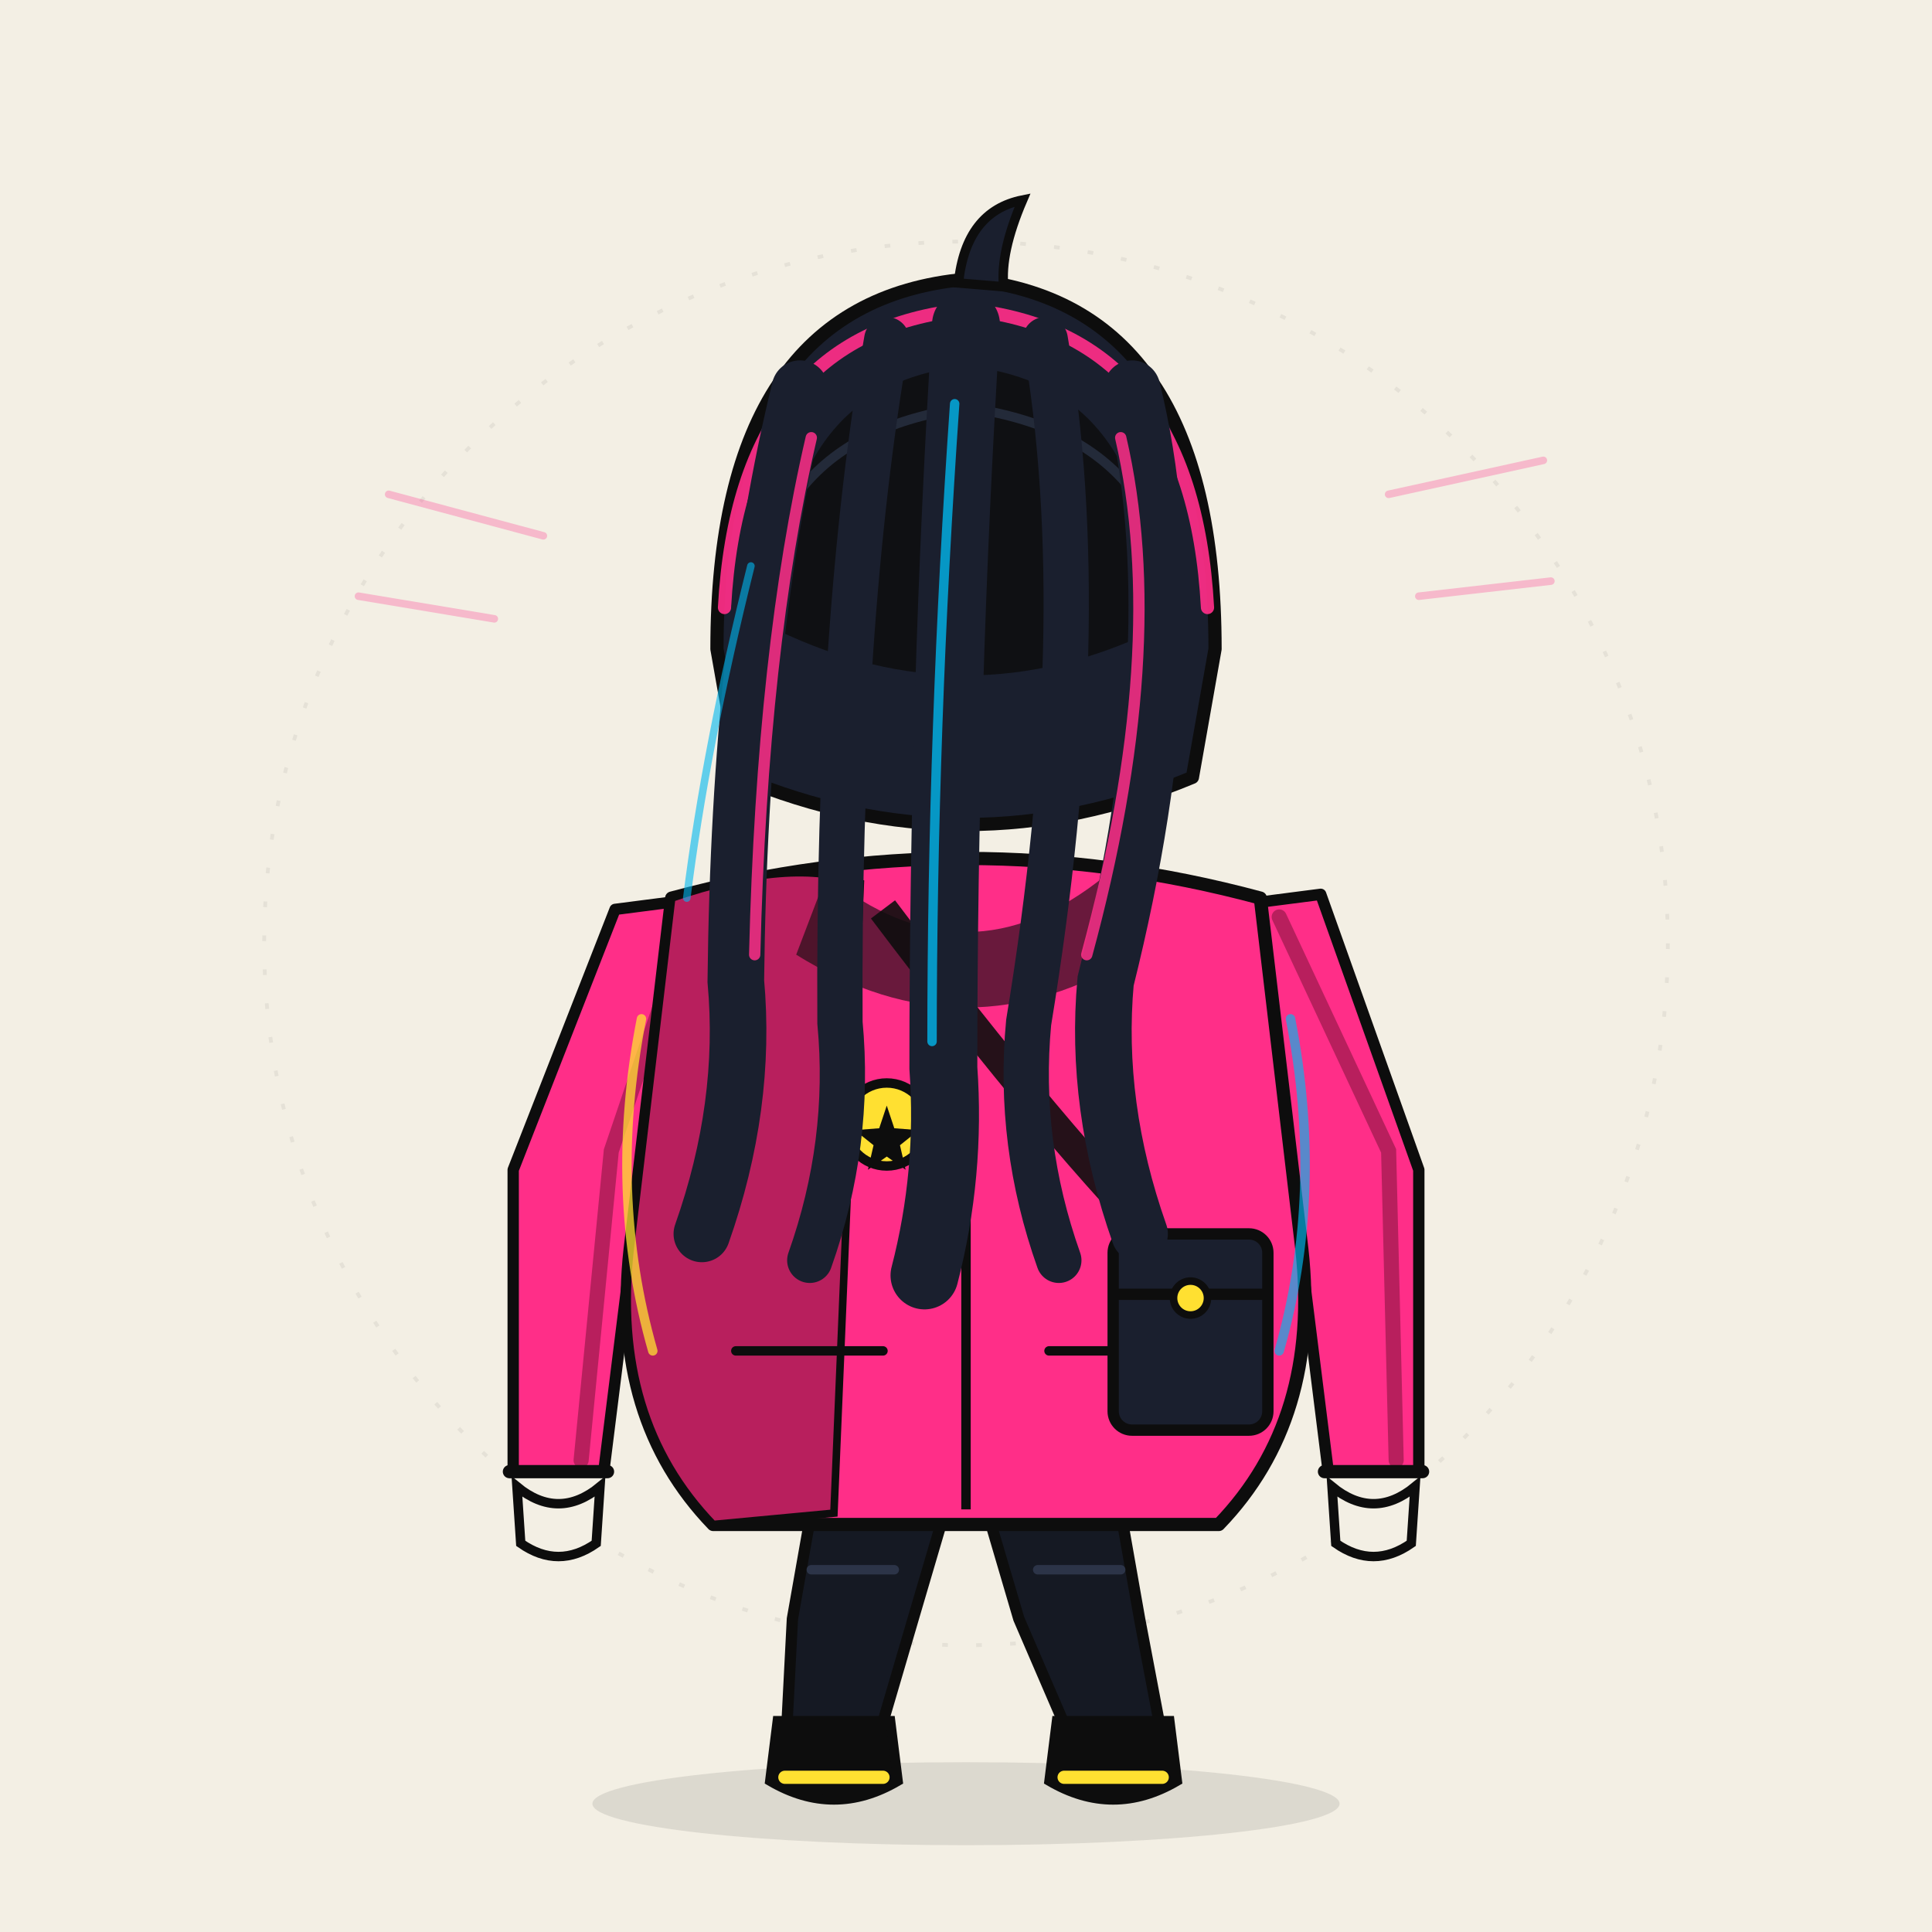
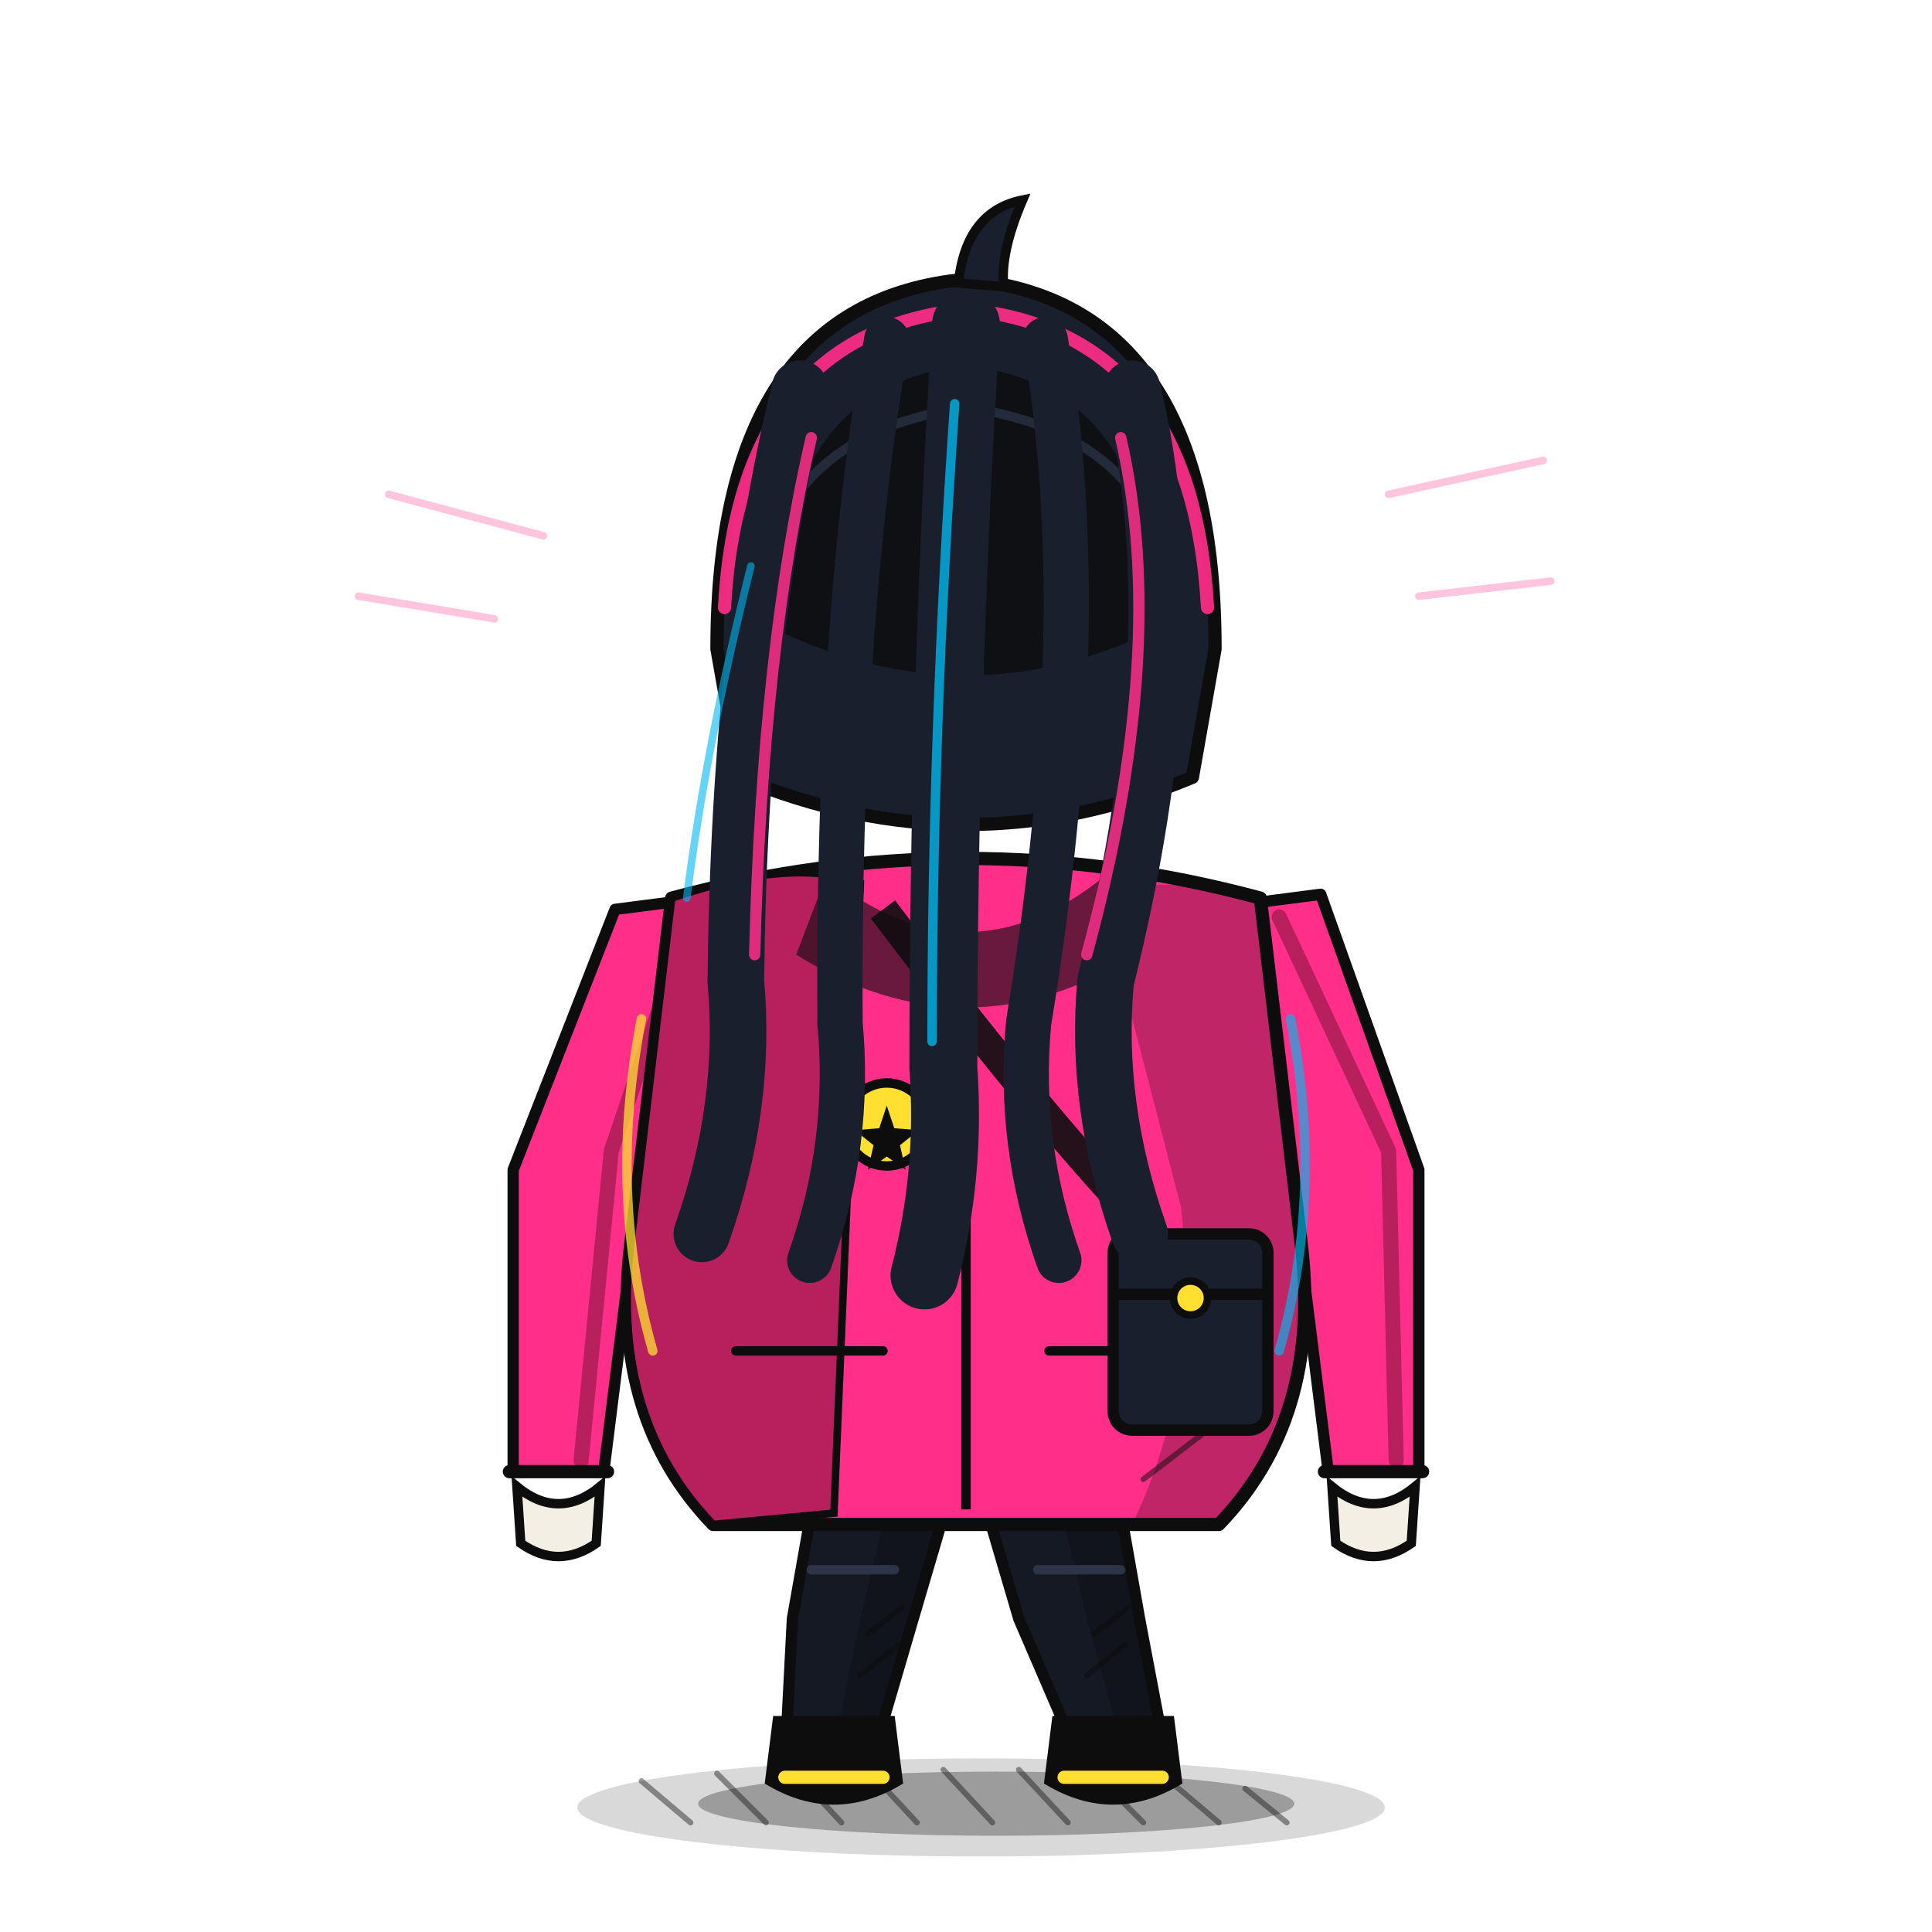
<svg xmlns="http://www.w3.org/2000/svg" viewBox="0 0 1024 1024" width="1024" height="1024" role="img" aria-label="crew-01 hair frame 3 - settle right">
-   <rect width="1024" height="1024" fill="#f3efe4" />
-   <circle cx="512" cy="500" r="372" fill="none" stroke="#0d0d0d" stroke-opacity="0.06" stroke-width="2" stroke-dasharray="3 15" />
  <path d="M 206 262 L 288 284 M 190 316 L 262 328 M 736 262 L 818 244 M 752 316 L 822 308" stroke="#ff2e88" stroke-width="4" stroke-linecap="round" opacity="0.28" />
-   <ellipse cx="512" cy="956" rx="198" ry="22" fill="#0d0d0d" opacity="0.1" />
+   <g data-layer="cel-shadow">
+     <ellipse cx="520" cy="958" rx="214" ry="26" fill="#0d0d0d" opacity="0.16" />
+     <ellipse cx="528" cy="956" rx="158" ry="17" fill="#0d0d0d" opacity="0.3" />
+   </g>
+   <g data-layer="graphite-shadow" fill="none" stroke="#0d0d0d" stroke-opacity="0.42" stroke-width="3" stroke-linecap="round">
+     <path d="M 340 944 l 26 22 M 380 940 l 26 26 M 420 938 l 26 28 M 460 938 l 26 28 M 500 938 l 26 28 M 540 938 l 26 28 M 580 940 l 26 26 M 620 944 l 26 22 M 660 948 l 22 18" />
+   </g>
  <g>
    <path d="M 432 790 L 504 790 L 484 858 L 467 916 L 417 916 L 420 858 Z" fill="#151923" stroke="#0d0d0d" stroke-width="6" stroke-linejoin="round" />
+     <path d="M 472 790 L 504 790 L 484 858 L 467 916 L 444 916 L 456 858 Z" fill="#0d0d0d" opacity="0.34" />
    <path d="M 430 832 l 44 0" stroke="#2c3448" stroke-width="5" stroke-linecap="round" />
+     <path d="M 460 866 l 18 -14 M 456 888 l 20 -16" stroke="#0d0d0d" stroke-opacity="0.55" stroke-width="3" stroke-linecap="round" fill="none" />
    <path d="M 412 912 L 472 912 L 476 944 Q 442 964 408 944 Z" fill="#0d0d0d" stroke="#0d0d0d" stroke-width="5" />
    <path d="M 416 942 h 52" stroke="#ffe031" stroke-width="7" stroke-linecap="round" />
  </g>
  <g>
    <path d="M 520 790 L 592 790 L 604 858 L 615 916 L 565 916 L 540 858 Z" fill="#151923" stroke="#0d0d0d" stroke-width="6" stroke-linejoin="round" />
+     <path d="M 560 790 L 592 790 L 604 858 L 615 916 L 592 916 L 576 858 Z" fill="#0d0d0d" opacity="0.34" />
    <path d="M 550 832 l 44 0" stroke="#2c3448" stroke-width="5" stroke-linecap="round" />
+     <path d="M 580 866 l 18 -14 M 576 888 l 20 -16" stroke="#0d0d0d" stroke-opacity="0.55" stroke-width="3" stroke-linecap="round" fill="none" />
    <path d="M 560 912 L 620 912 L 624 944 Q 590 964 556 944 Z" fill="#0d0d0d" stroke="#0d0d0d" stroke-width="5" />
    <path d="M 564 942 h 52" stroke="#ffe031" stroke-width="7" stroke-linecap="round" />
  </g>
  <g>
    <path d="M 326 482 L 388 474 L 340 620 L 320 780 L 272 780 L 272 620 Z" fill="#ff2e88" stroke="#0d0d0d" stroke-width="6" stroke-linejoin="round" />
    <path d="M 366 486 L 324 610 L 308 774" fill="none" stroke="#b81f5d" stroke-width="8" stroke-linecap="round" />
    <path d="M 270 780 L 322 780" stroke="#0d0d0d" stroke-width="7" stroke-linecap="round" />
    <path d="M 274 788 q 22 18 44 0 l -2 30 q -20 14 -40 0 z" fill="#f3efe4" stroke="#0d0d0d" stroke-width="5" />
  </g>
  <g>
    <path d="M 638 482 L 700 474 L 752 620 L 752 780 L 704 780 L 684 620 Z" fill="#ff2e88" stroke="#0d0d0d" stroke-width="6" stroke-linejoin="round" />
    <path d="M 678 486 L 736 610 L 740 774" fill="none" stroke="#b81f5d" stroke-width="8" stroke-linecap="round" />
    <path d="M 702 780 L 754 780" stroke="#0d0d0d" stroke-width="7" stroke-linecap="round" />
    <path d="M 706 788 q 22 18 44 0 l -2 30 q -20 14 -40 0 z" fill="#f3efe4" stroke="#0d0d0d" stroke-width="5" />
  </g>
  <g>
    <path d="M 356 476 Q 512 434 668 476 L 690 662 Q 700 752 646 808 L 378 808 Q 324 752 334 662 Z" fill="#ff2e88" stroke="#0d0d0d" stroke-width="7" stroke-linejoin="round" />
    <path d="M 356 476 Q 420 454 456 468 L 442 802 L 378 808 Q 324 752 334 662 Z" fill="#b81f5d" stroke="#0d0d0d" stroke-width="4" />
    <path d="M 438 464 Q 512 524 586 464 L 602 506 Q 512 562 422 506 Z" fill="#0d0d0d" opacity="0.62" />
+     <path d="M 582 470 Q 640 466 668 476 L 690 662 Q 700 752 646 808 L 600 808 Q 636 734 626 640 Z" fill="#0d0d0d" opacity="0.26" />
+     <path d="M 604 720 l 28 -22 M 600 752 l 36 -28 M 606 784 l 34 -26" stroke="#0d0d0d" stroke-opacity="0.5" stroke-width="3" stroke-linecap="round" fill="none" />
    <path d="M 512 520 L 512 800" stroke="#0d0d0d" stroke-width="5" />
    <path d="M 390 716 h 78 m 88 0 h 78" stroke="#0d0d0d" stroke-width="5" stroke-linecap="round" />
    <path d="M 468 482 Q 560 604 624 668" fill="none" stroke="#0d0d0d" stroke-width="16" opacity="0.9" />
    <rect x="590" y="654" width="82" height="104" rx="10" fill="#1a1f2e" stroke="#0d0d0d" stroke-width="6" />
    <path d="M 590 686 h 82" stroke="#0d0d0d" stroke-width="6" />
    <circle cx="631" cy="688" r="9" fill="#ffe031" stroke="#0d0d0d" stroke-width="4" />
    <circle cx="470" cy="596" r="22" fill="#ffe031" stroke="#0d0d0d" stroke-width="5" />
    <path d="M 470 586 l 4 12 13 1 -10 8 3 13 -10 -7 -10 7 3 -13 -10 -8 13 -1 z" fill="#0d0d0d" />
    <path d="M 340 540 q -18 92 6 176" fill="none" stroke="#ffe031" stroke-width="5" stroke-linecap="round" opacity="0.75" />
    <path d="M 684 540 q 18 92 -6 176" fill="none" stroke="#00b8f0" stroke-width="5" stroke-linecap="round" opacity="0.65" />
  </g>
  <g transform="rotate(0 512 410)">
    <path d="M 380 344 Q 380 160 512 148 Q 644 160 644 344 L 632 412 Q 512 462 392 412 Z" fill="#1a1f2e" stroke="#0d0d0d" stroke-width="7" stroke-linejoin="round" />
    <path d="M 508 150 q 4 -38 34 -44 q -12 28 -10 46 z" fill="#1a1f2e" stroke="#0d0d0d" stroke-width="5" />
    <path d="M 412 334 Q 412 204 512 194 Q 612 204 612 334 Q 512 382 412 334 Z" fill="#0d0d0d" opacity="0.8" />
    <path d="M 384 322 Q 392 176 512 164 Q 632 176 640 322" fill="none" stroke="#ff2e88" stroke-width="7" stroke-linecap="round" opacity="0.92" />
    <path d="M 400 350 Q 396 232 512 216 Q 628 232 624 350" fill="none" stroke="#2c3448" stroke-width="5" opacity="0.7" />
    <path d="M 424 206 Q 392 336 390 520 Q 396 586 372 654" fill="none" stroke="#1a1f2e" stroke-width="30" stroke-linecap="round" />
    <path d="M 470 180 Q 444 330 445.2 542 Q 451.2 606 429.2 668" fill="none" stroke="#1a1f2e" stroke-width="24" stroke-linecap="round" />
    <path d="M 512 172 Q 500 366 500 566 Q 504 622 490 676" fill="none" stroke="#1a1f2e" stroke-width="36" stroke-linecap="round" />
    <path d="M 554 180 Q 580 330 545.2 542 Q 539.2 606 561.2 668" fill="none" stroke="#1a1f2e" stroke-width="24" stroke-linecap="round" />
    <path d="M 600 206 Q 632 336 586 520 Q 580 586 604 654" fill="none" stroke="#1a1f2e" stroke-width="30" stroke-linecap="round" />
    <path d="M 430 232 Q 404 344 400 506" fill="none" stroke="#ff2e88" stroke-width="6" stroke-linecap="round" opacity="0.85" />
    <path d="M 506 214 Q 494 386 494 552" fill="none" stroke="#00b8f0" stroke-width="5" stroke-linecap="round" opacity="0.78" />
    <path d="M 594 232 Q 620 344 576 506" fill="none" stroke="#ff2e88" stroke-width="6" stroke-linecap="round" opacity="0.85" />
    <path d="M 398 300 Q 374 396 364 476" fill="none" stroke="#00b8f0" stroke-width="4" stroke-linecap="round" opacity="0.6" />
  </g>
</svg>
